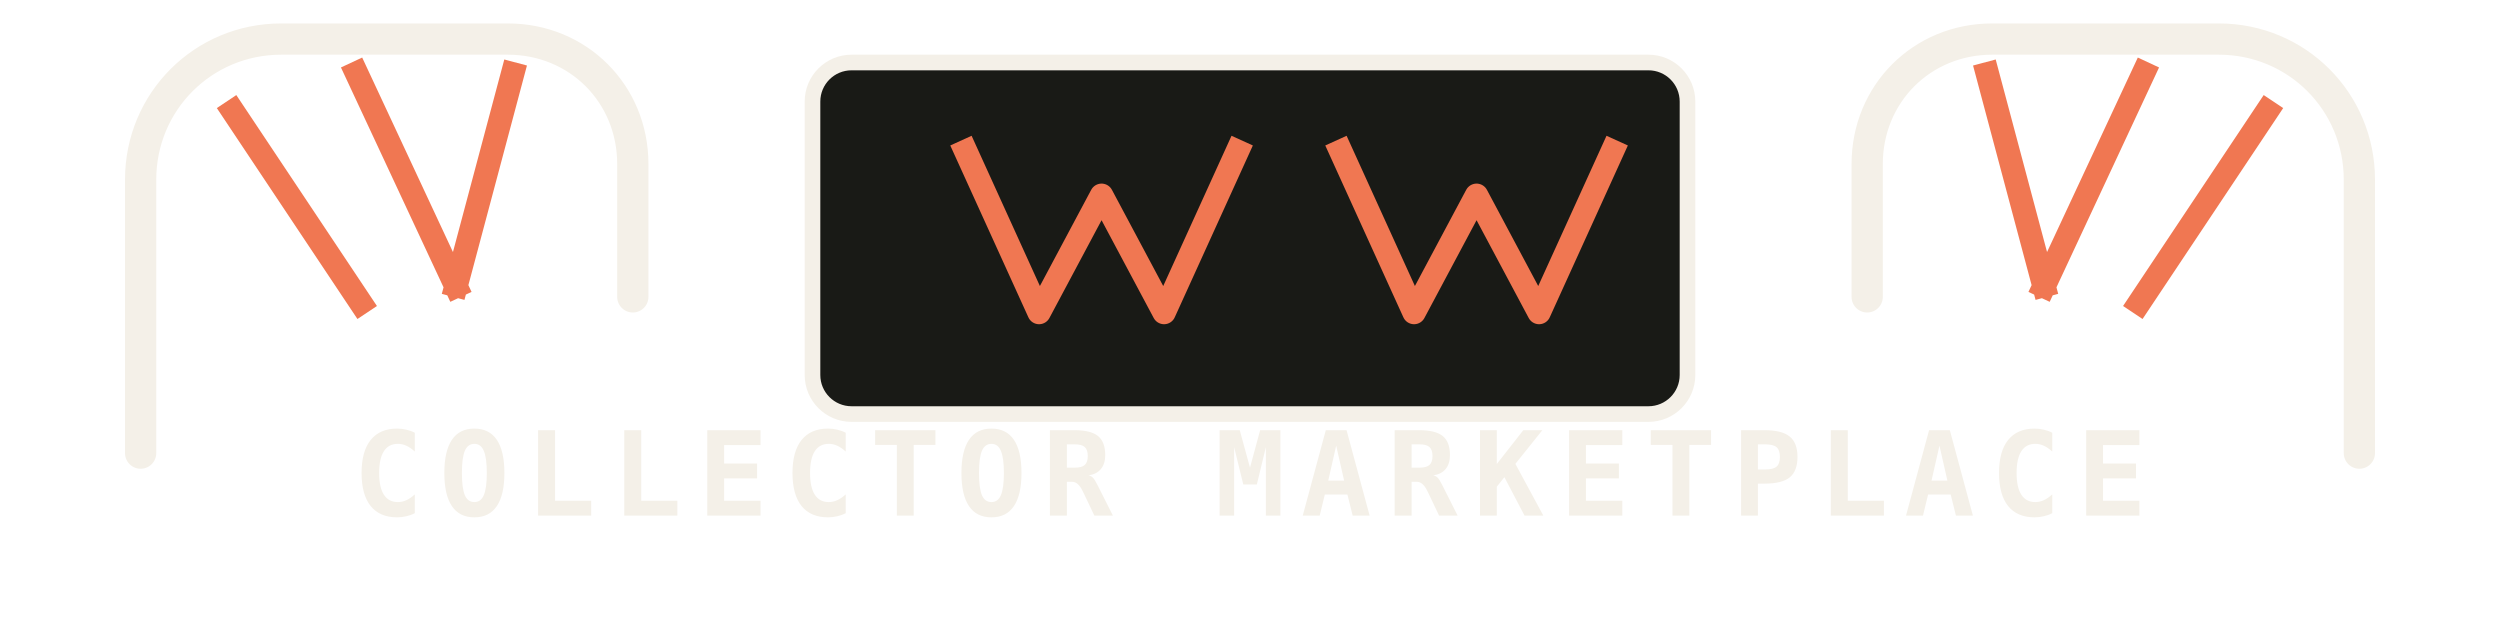
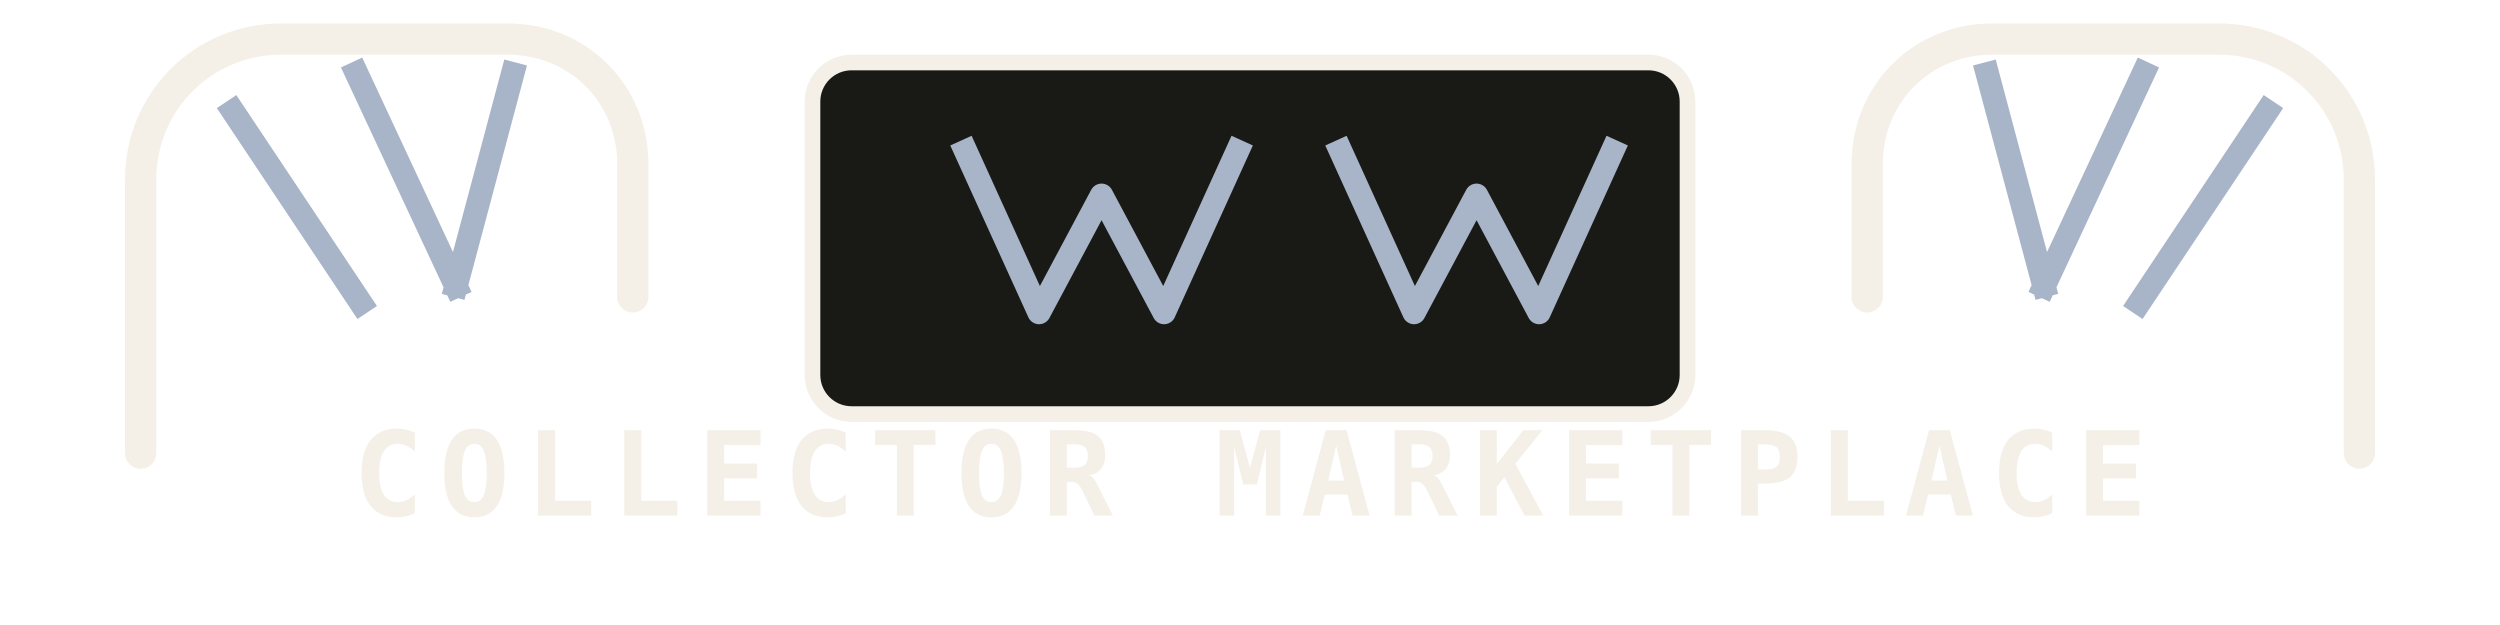
<svg xmlns="http://www.w3.org/2000/svg" viewBox="0 0 320 80" fill="none">
  <path d="M18 58V23c0-10 8-18 18-18h29c9 0 16 7 16 16v17M302 58V23c0-10-8-18-18-18h-29c-9 0-16 7-16 16v17" stroke="#F4F0E8" stroke-width="4" stroke-linecap="round" />
-   <path d="m29 13 18 27M45 8l14 30M66 8 58 38M291 13l-18 27M275 8l-14 30M254 8l8 30" stroke="#F07752" stroke-width="3" />
+   <path d="m29 13 18 27M45 8l14 30M66 8 58 38M291 13l-18 27M275 8l-14 30M254 8l8 30" stroke="#A8B5C8" stroke-width="3" />
  <rect x="104" y="8" width="112" height="45" rx="5" fill="#191A16" stroke="#F4F0E8" stroke-width="2" />
-   <path d="m123 18 10 22 8-15 8 15 10-22M171 18l10 22 8-15 8 15 10-22" stroke="#F07752" stroke-width="3" stroke-linejoin="round" />
+   <path d="m123 18 10 22 8-15 8 15 10-22M171 18l10 22 8-15 8 15 10-22" stroke="#A8B5C8" stroke-width="3" stroke-linejoin="round" />
  <text x="160" y="66" fill="#F4F0E8" font-family="monospace" font-size="15" font-weight="700" letter-spacing="2" text-anchor="middle">COLLECTOR MARKETPLACE</text>
</svg>
